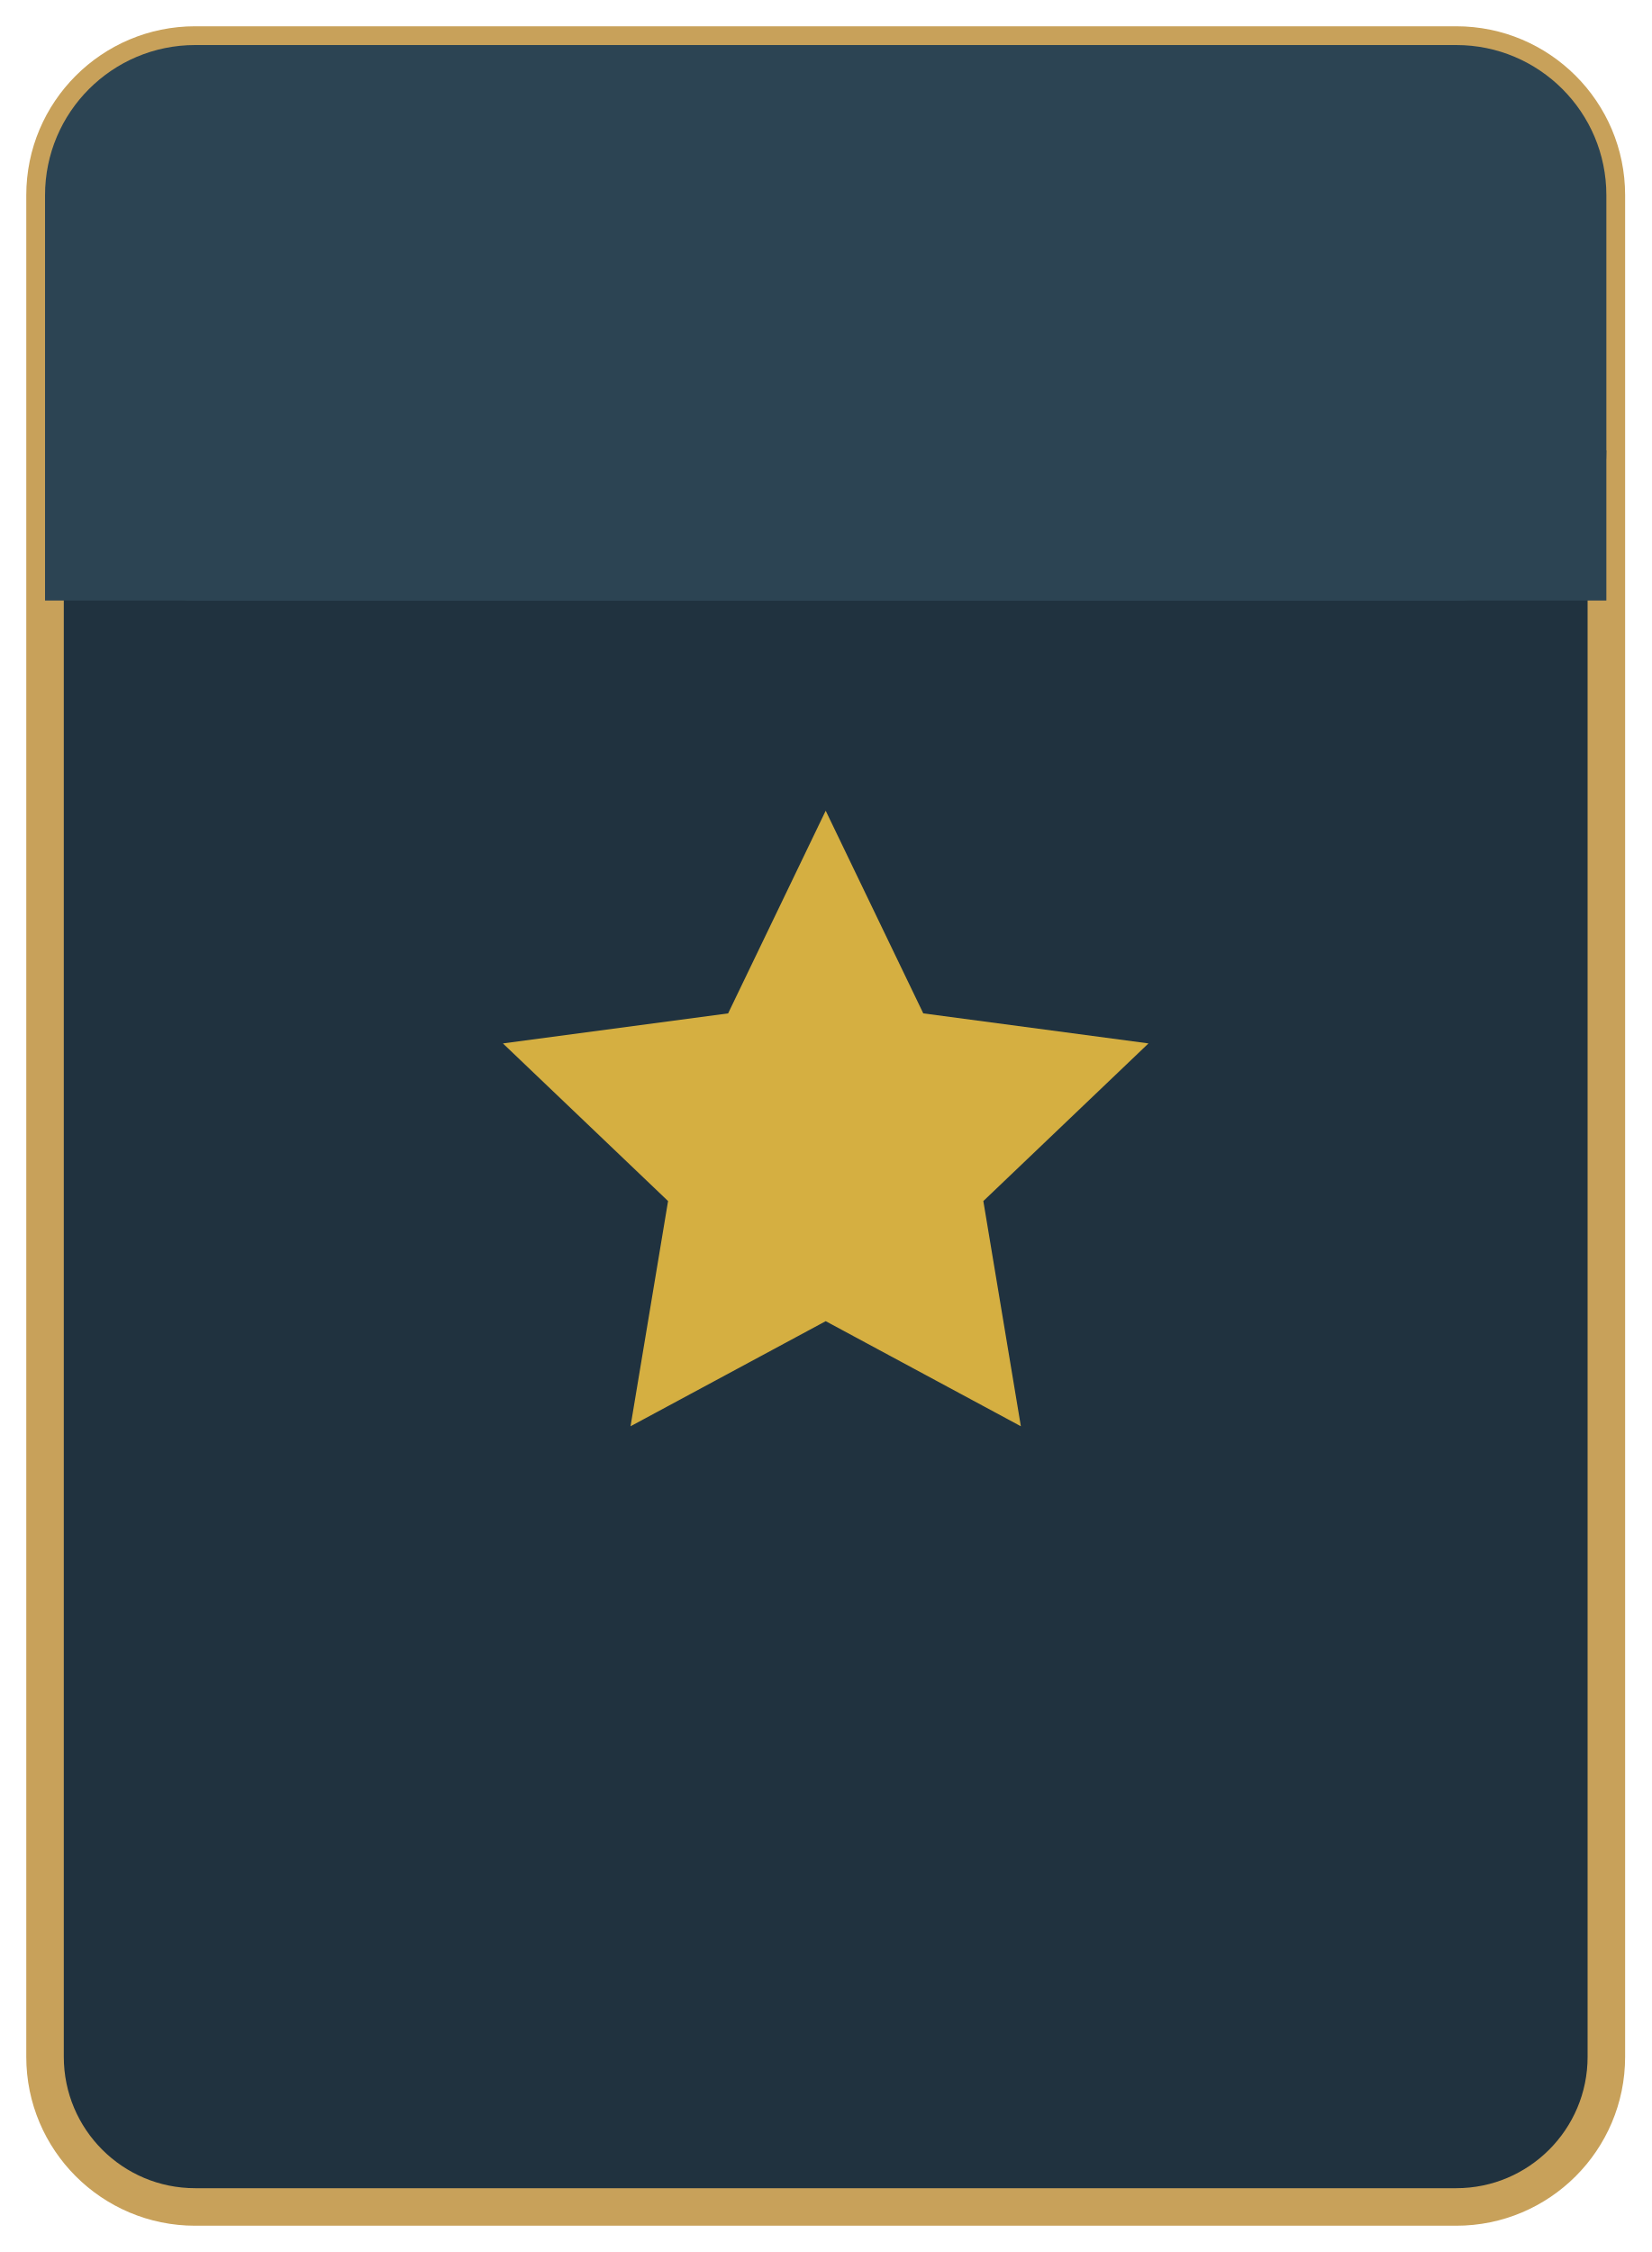
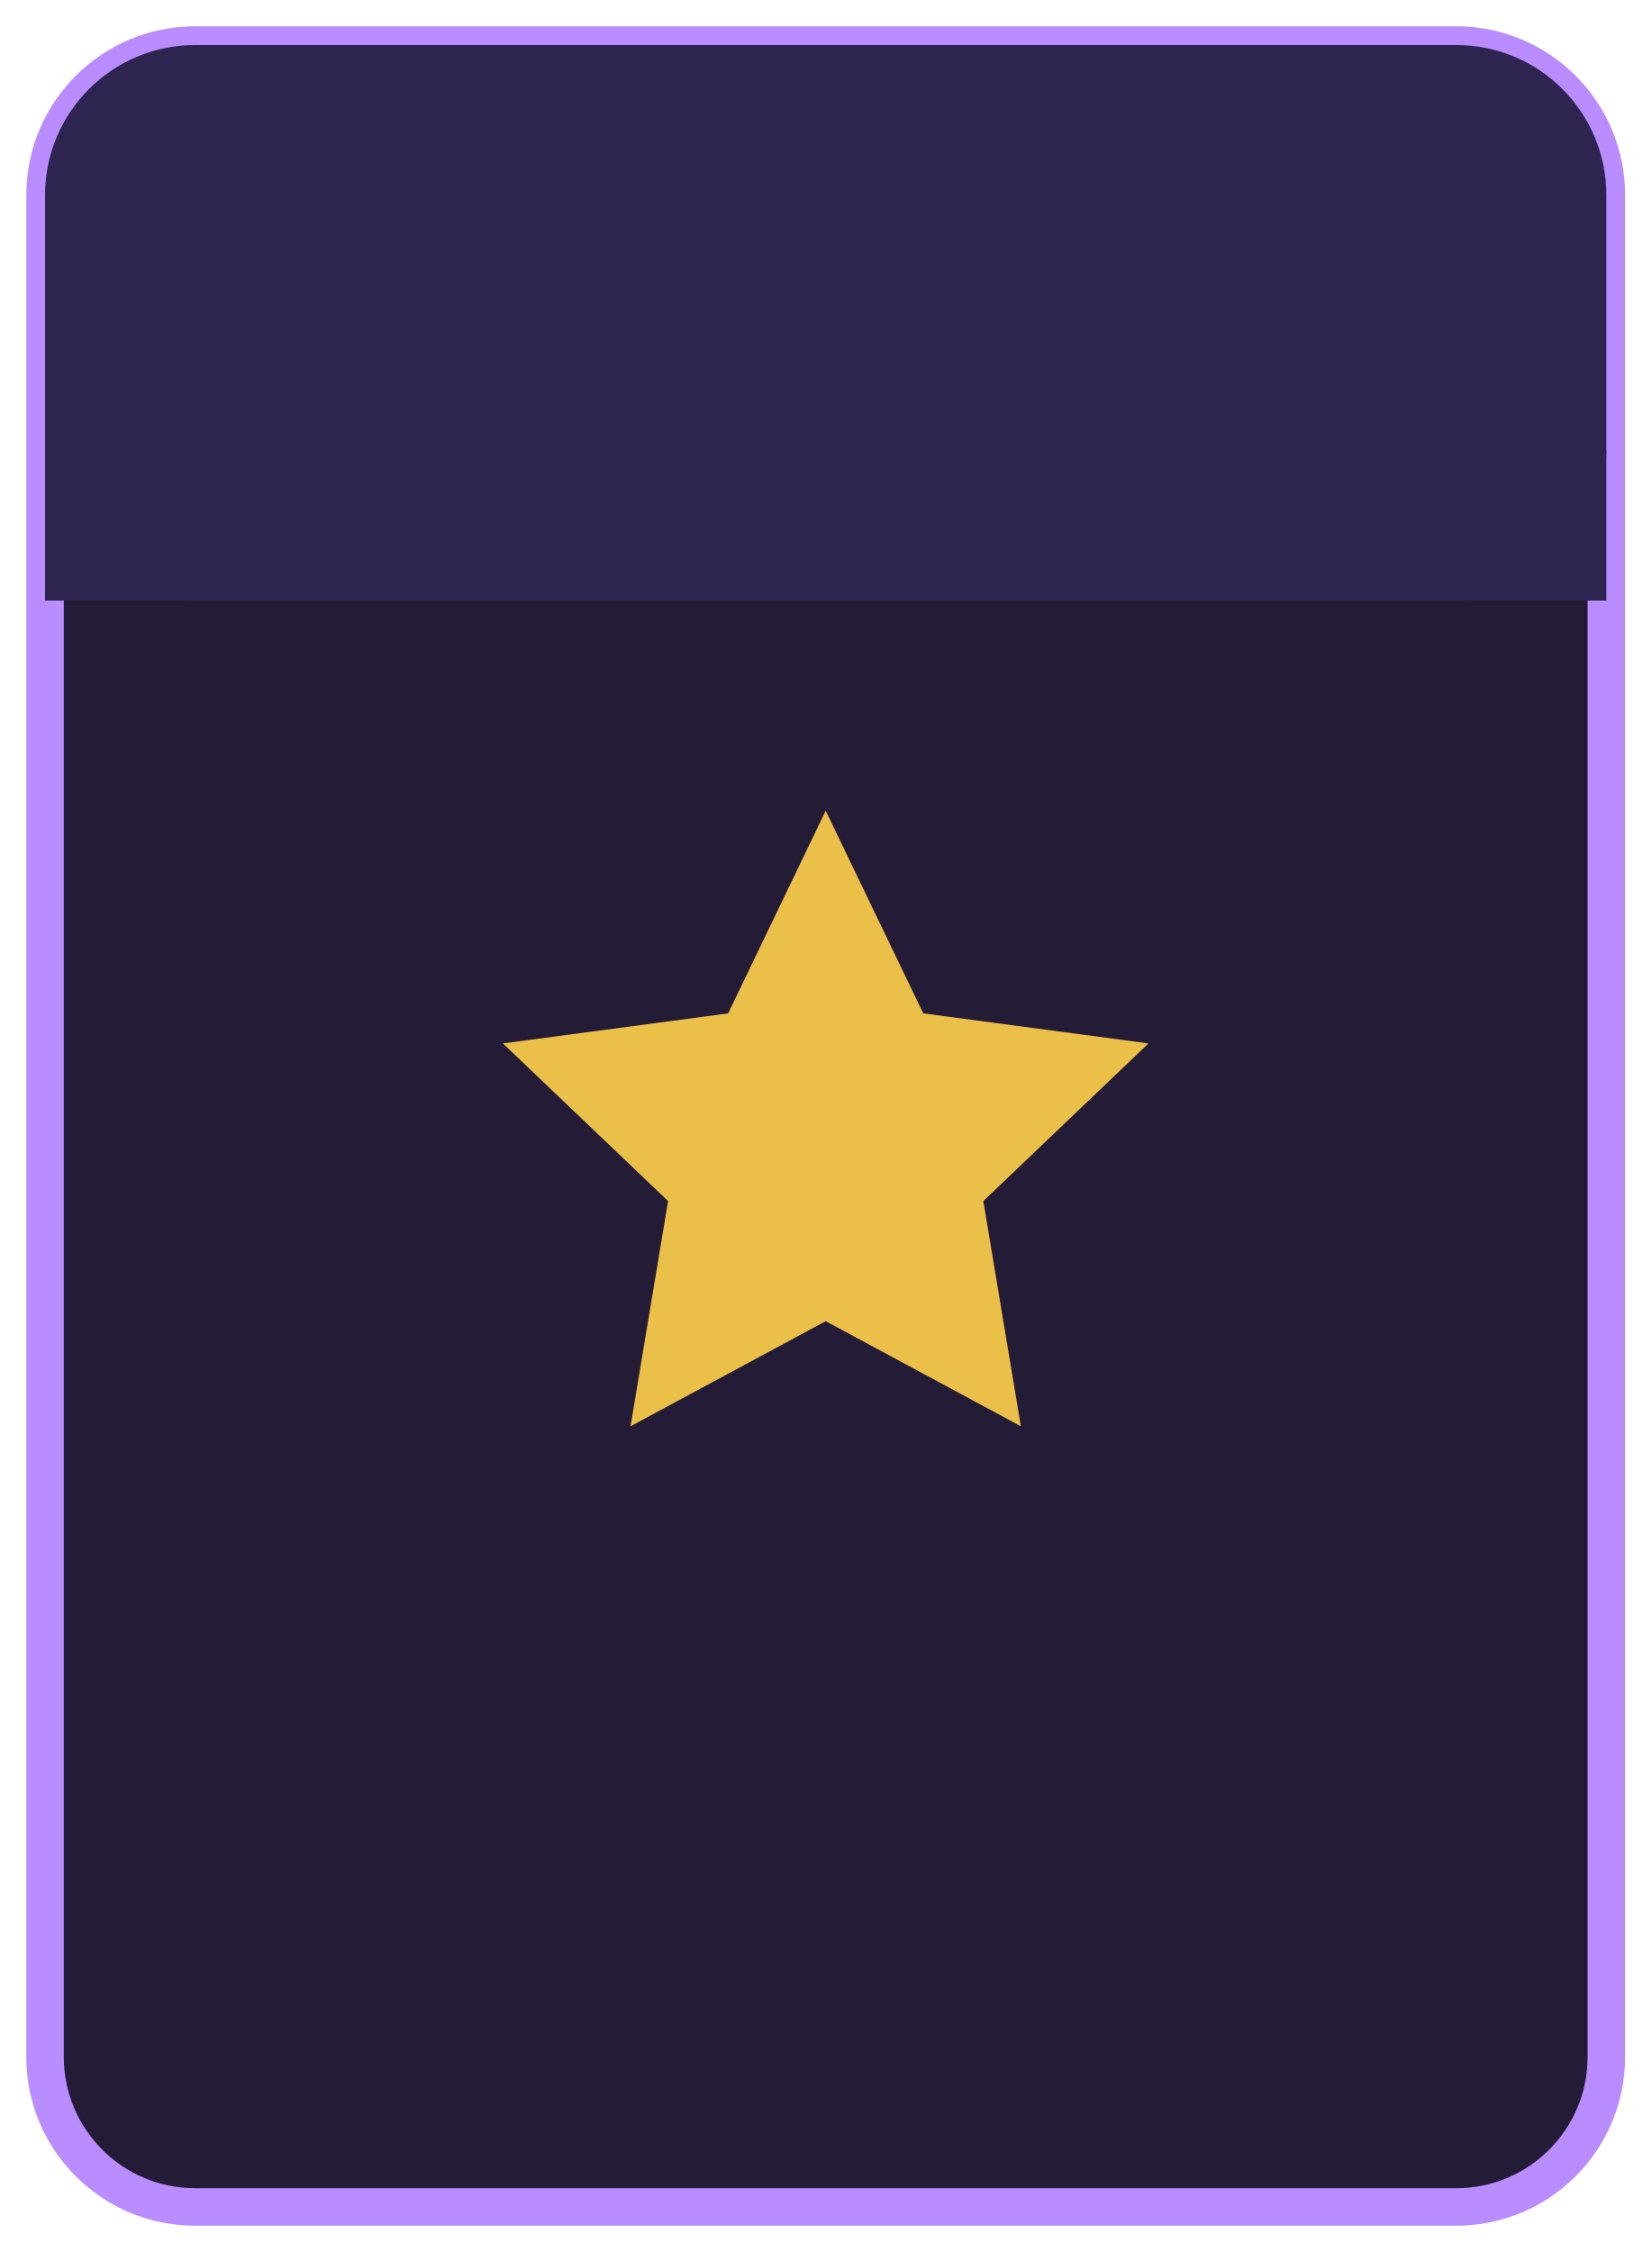
<svg xmlns="http://www.w3.org/2000/svg" viewBox="0 0 220 300">
-   <rect x="6" y="6" width="208" height="288" rx="20" fill="#20323f" stroke="#c8a15a" stroke-width="5" />
-   <rect x="6" y="6" width="208" height="74" rx="20" fill="#2c4453" />
-   <rect x="6" y="60" width="208" height="20" fill="#2c4453" />
-   <path d="M110 108l13 27 30 4-22 21 5 30-26-14-26 14 5-30-22-21 30-4Z" fill="#f4c542" opacity="0.85" />
+   <rect x="6" y="6" width="208" height="288" rx="20" fill="#241B36" stroke="#B98CFF" stroke-width="5" />
+   <rect x="6" y="6" width="208" height="74" rx="20" fill="#2E2450" />
+   <rect x="6" y="60" width="208" height="20" fill="#2E2450" />
+   <path d="M110 108l13 27 30 4-22 21 5 30-26-14-26 14 5-30-22-21 30-4Z" fill="#FFD24A" opacity="0.9" />
</svg>
